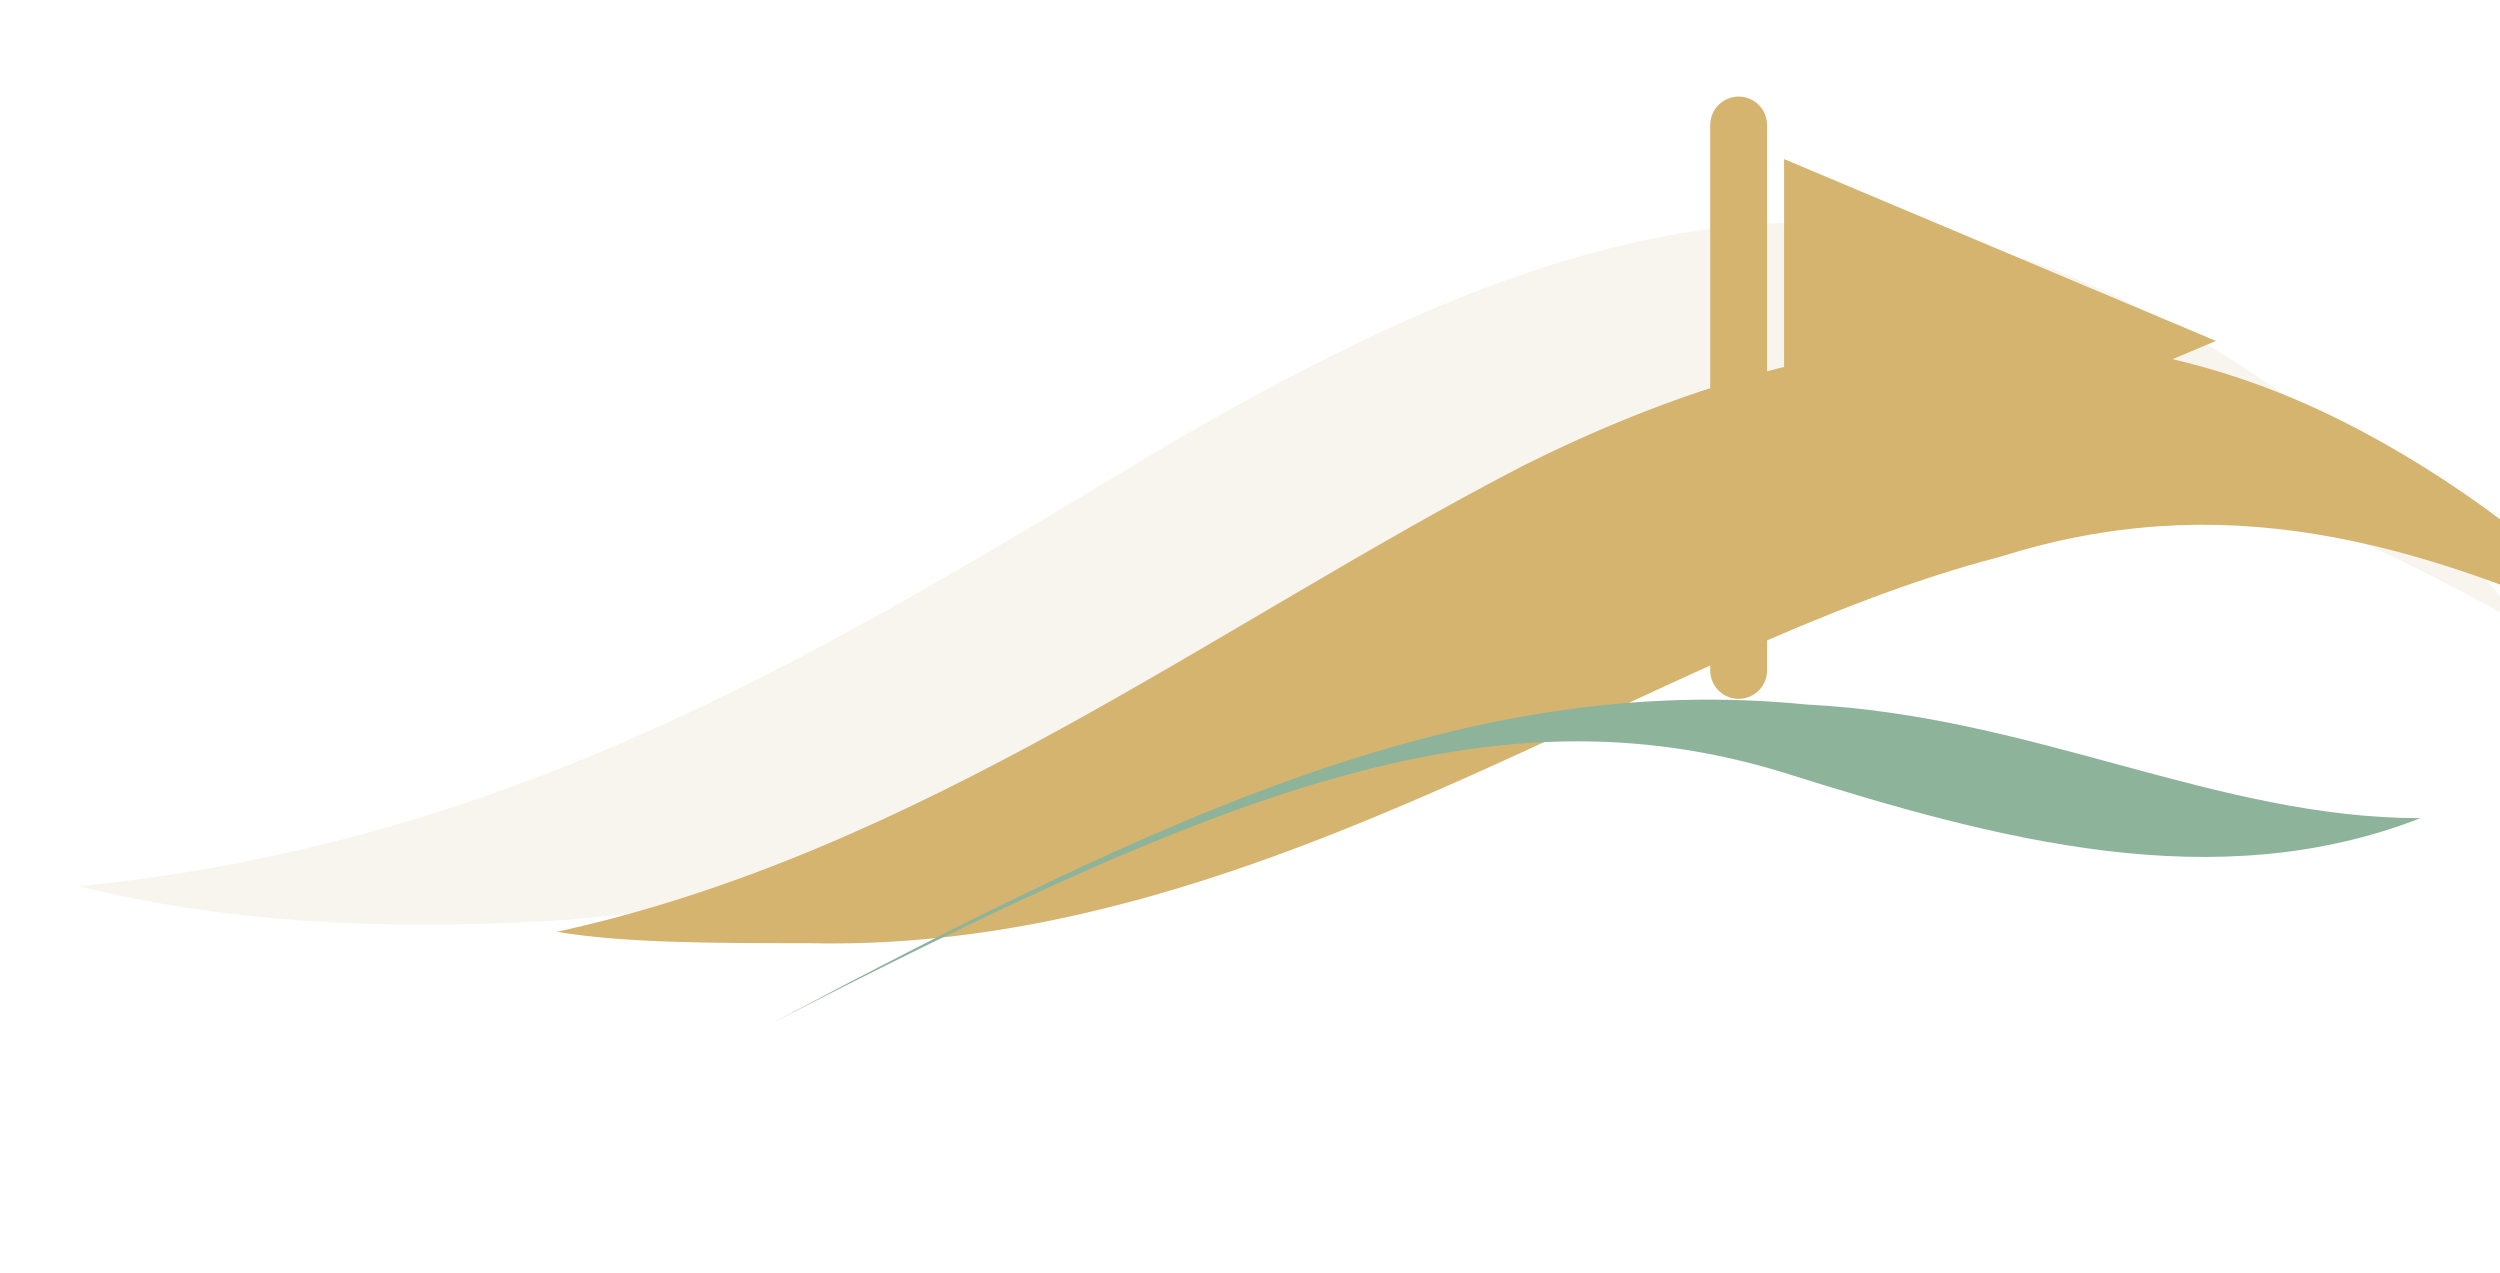
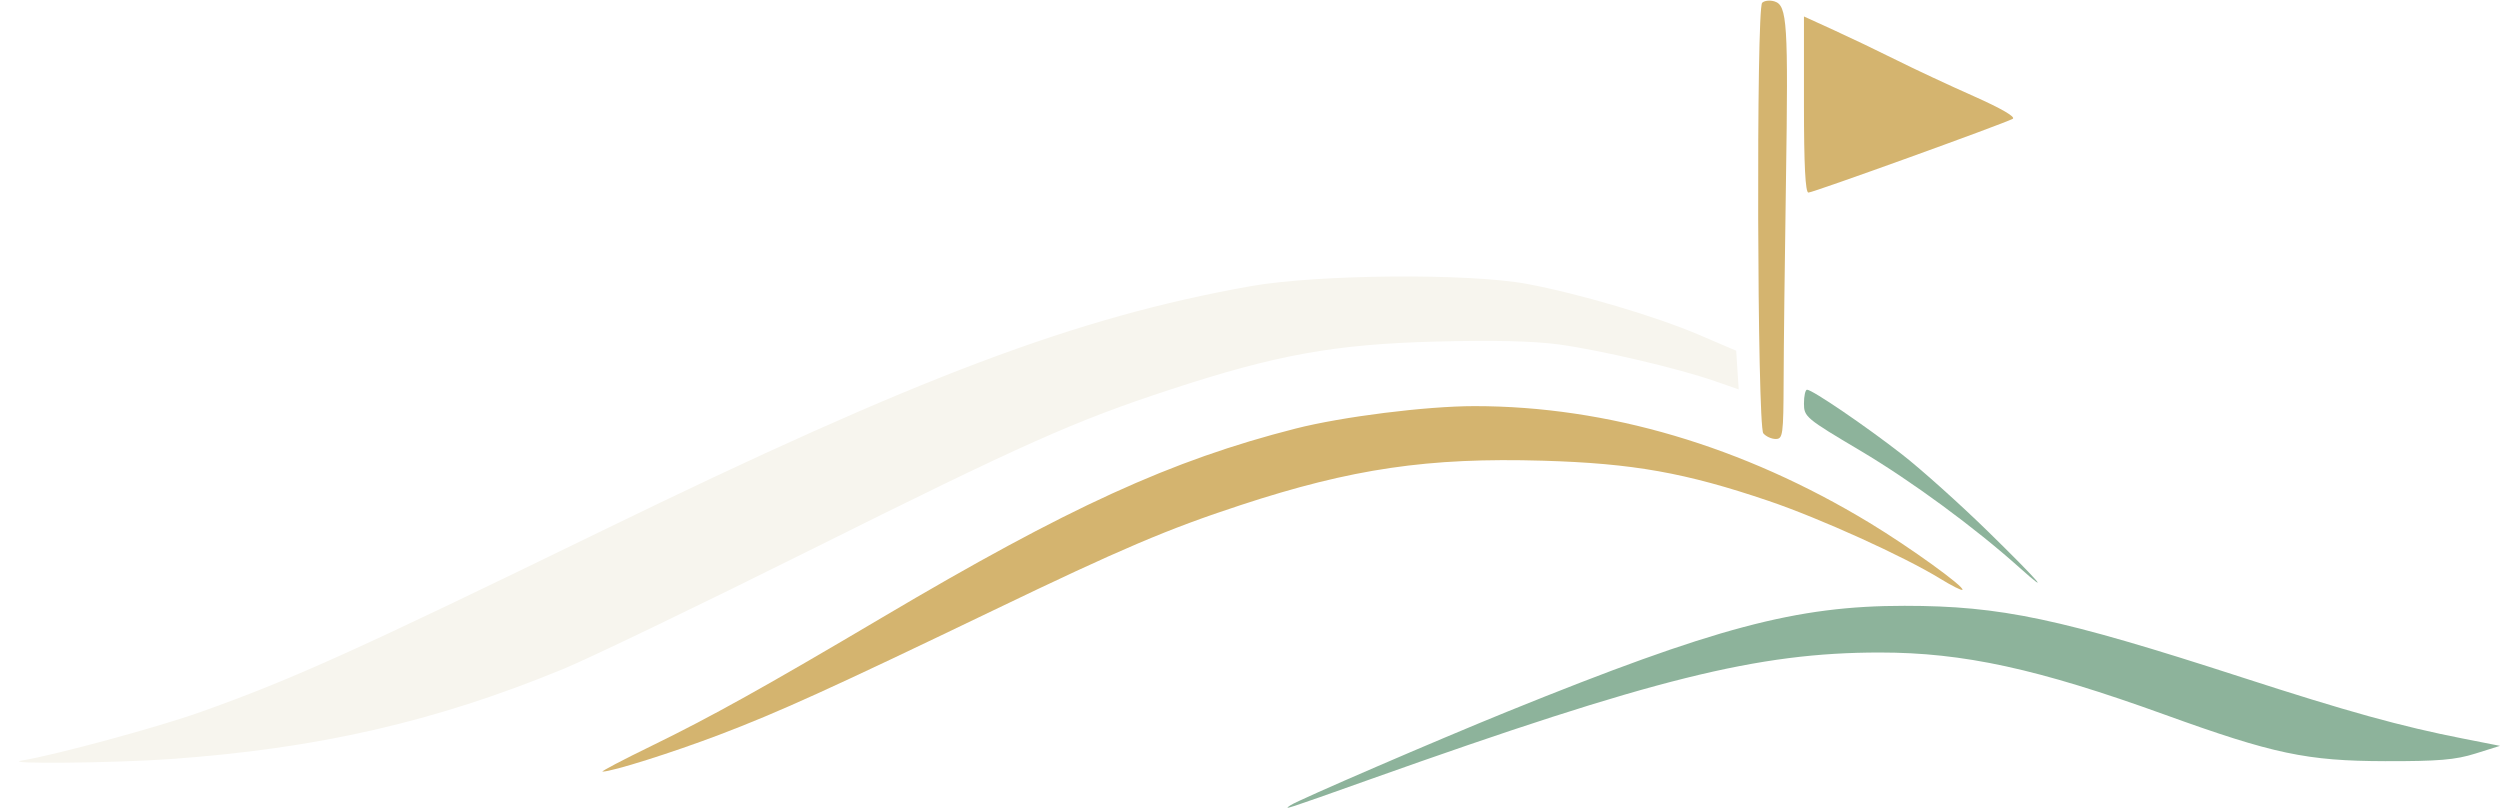
- <svg xmlns="http://www.w3.org/2000/svg" viewBox="0 0 220 112" role="img" aria-labelledby="title">
-   <path d="M7 78c39-4 66-21 96-39 31-18 56-26 83-13 13 6 26 16 36 29-23-13-42-19-63-13-34 8-66 36-110 39-16 1-30 0-42-3Z" fill="#F7F5EE" />
-   <path d="M49 82c32-7 58-27 85-41 26-13 50-15 72-4 10 5 19 12 27 20-21-10-38-14-57-8-31 8-65 35-105 34-8 0-16 0-22-1Z" fill="#D4B46F" />
-   <path d="M136 91c34-18 61-31 91-28 20 1 36 10 54 10-18 7-37 2-56-4-26-8-50 2-89 22Z" transform="translate(-68 -1)" fill="#8DB39B" />
-   <path d="M153 11v48" stroke="#D4B46F" stroke-width="5" stroke-linecap="round" />
-   <path d="m157 14 38 16-38 16Z" fill="#D4B46F" />
+ <svg xmlns="http://www.w3.org/2000/svg" viewBox="51.7 18.1 608.8 197.4" role="img" aria-labelledby="title">
+   <path fill="#F7F5EE" fill-rule="evenodd" d="M57.00 203.31C65.35 201.92 90.16 195.18 100.43 191.53C122.91 183.52 138.24 176.60 198.50 147.26C275.31 109.85 313.78 95.35 356.20 87.80C372.50 84.90 409.39 84.60 423.55 87.24C436.29 89.62 454.91 95.13 465.50 99.66L474.50 103.51L474.80 108.22L475.11 112.93L469.30 110.91C460.39 107.81 441.52 103.38 431.30 101.98C425.08 101.14 415.37 100.91 401.30 101.28C376.66 101.93 362.56 104.48 336.71 112.96C313.26 120.65 301.26 126.01 248.50 152.30C222.10 165.46 195.19 178.41 188.71 181.08C157.61 193.87 128.96 200.42 93.00 202.96C79.24 203.93 51.68 204.20 57.00 203.31Z" />
+   <path fill="#8DB39B" fill-rule="evenodd" d="M366.02 214.16C368.02 212.85 401.90 198.23 419.00 191.30C469.41 170.88 489.16 165.62 515.50 165.63C538.91 165.63 553.35 168.69 597.44 182.98C623.45 191.41 636.37 194.99 651.50 197.96L660.50 199.73L654.50 201.61C649.64 203.14 645.47 203.49 632.50 203.46C613.44 203.41 605.32 201.70 578.80 192.11C547.90 180.94 529.81 177.00 509.47 177.00C479.79 177.00 454.39 183.32 385.33 207.89C364.30 215.38 364.02 215.47 366.02 214.16ZM543.50 156.34C532.61 146.58 517.14 135.22 504.75 127.86C491.44 119.97 491.00 119.60 491.00 116.35C491.00 114.51 491.34 113.00 491.75 113.00C493.04 113.01 505.97 121.81 514.93 128.79C519.64 132.46 529.12 140.97 536.00 147.70C548.13 159.58 551.66 163.64 543.50 156.34Z" />
+   <path fill="#D4B46F" fill-rule="evenodd" d="M210.50 199.67C224.84 192.68 237.94 185.39 266.50 168.49C311.98 141.57 336.89 130.19 367.19 122.47C378.56 119.57 399.03 117.00 410.78 117.00C443.15 117.00 476.17 126.76 507.00 145.44C516.82 151.39 530.25 161.08 529.59 161.74C529.39 161.95 526.98 160.74 524.23 159.05C515.42 153.62 494.84 144.30 482.36 140.07C462.14 133.21 449.39 130.94 427.44 130.29C399.56 129.47 380.88 132.21 353.80 141.11C336.04 146.94 324.82 151.71 293.50 166.78C254.00 185.78 241.30 191.55 226.87 197.03C215.37 201.40 200.78 206.00 198.44 206.00C197.92 206.00 203.35 203.15 210.50 199.67ZM481.10 123.62C479.62 121.83 479.35 20.25 480.82 18.78C481.36 18.24 482.72 18.09 483.85 18.45C486.93 19.43 487.20 23.69 486.62 62.00C486.33 80.97 486.07 102.91 486.05 110.75C486.00 124.01 485.87 125.00 484.12 125.00C483.09 125.00 481.73 124.38 481.10 123.62ZM491.00 43.56L491.00 22.11L498.25 25.42C502.24 27.24 509.10 30.52 513.50 32.72C517.90 34.92 526.37 38.88 532.33 41.52C539.08 44.52 542.66 46.60 541.83 47.04C539.48 48.30 493.21 65.00 492.09 65.00C491.34 65.00 491.00 58.32 491.00 43.56Z" />
</svg>
